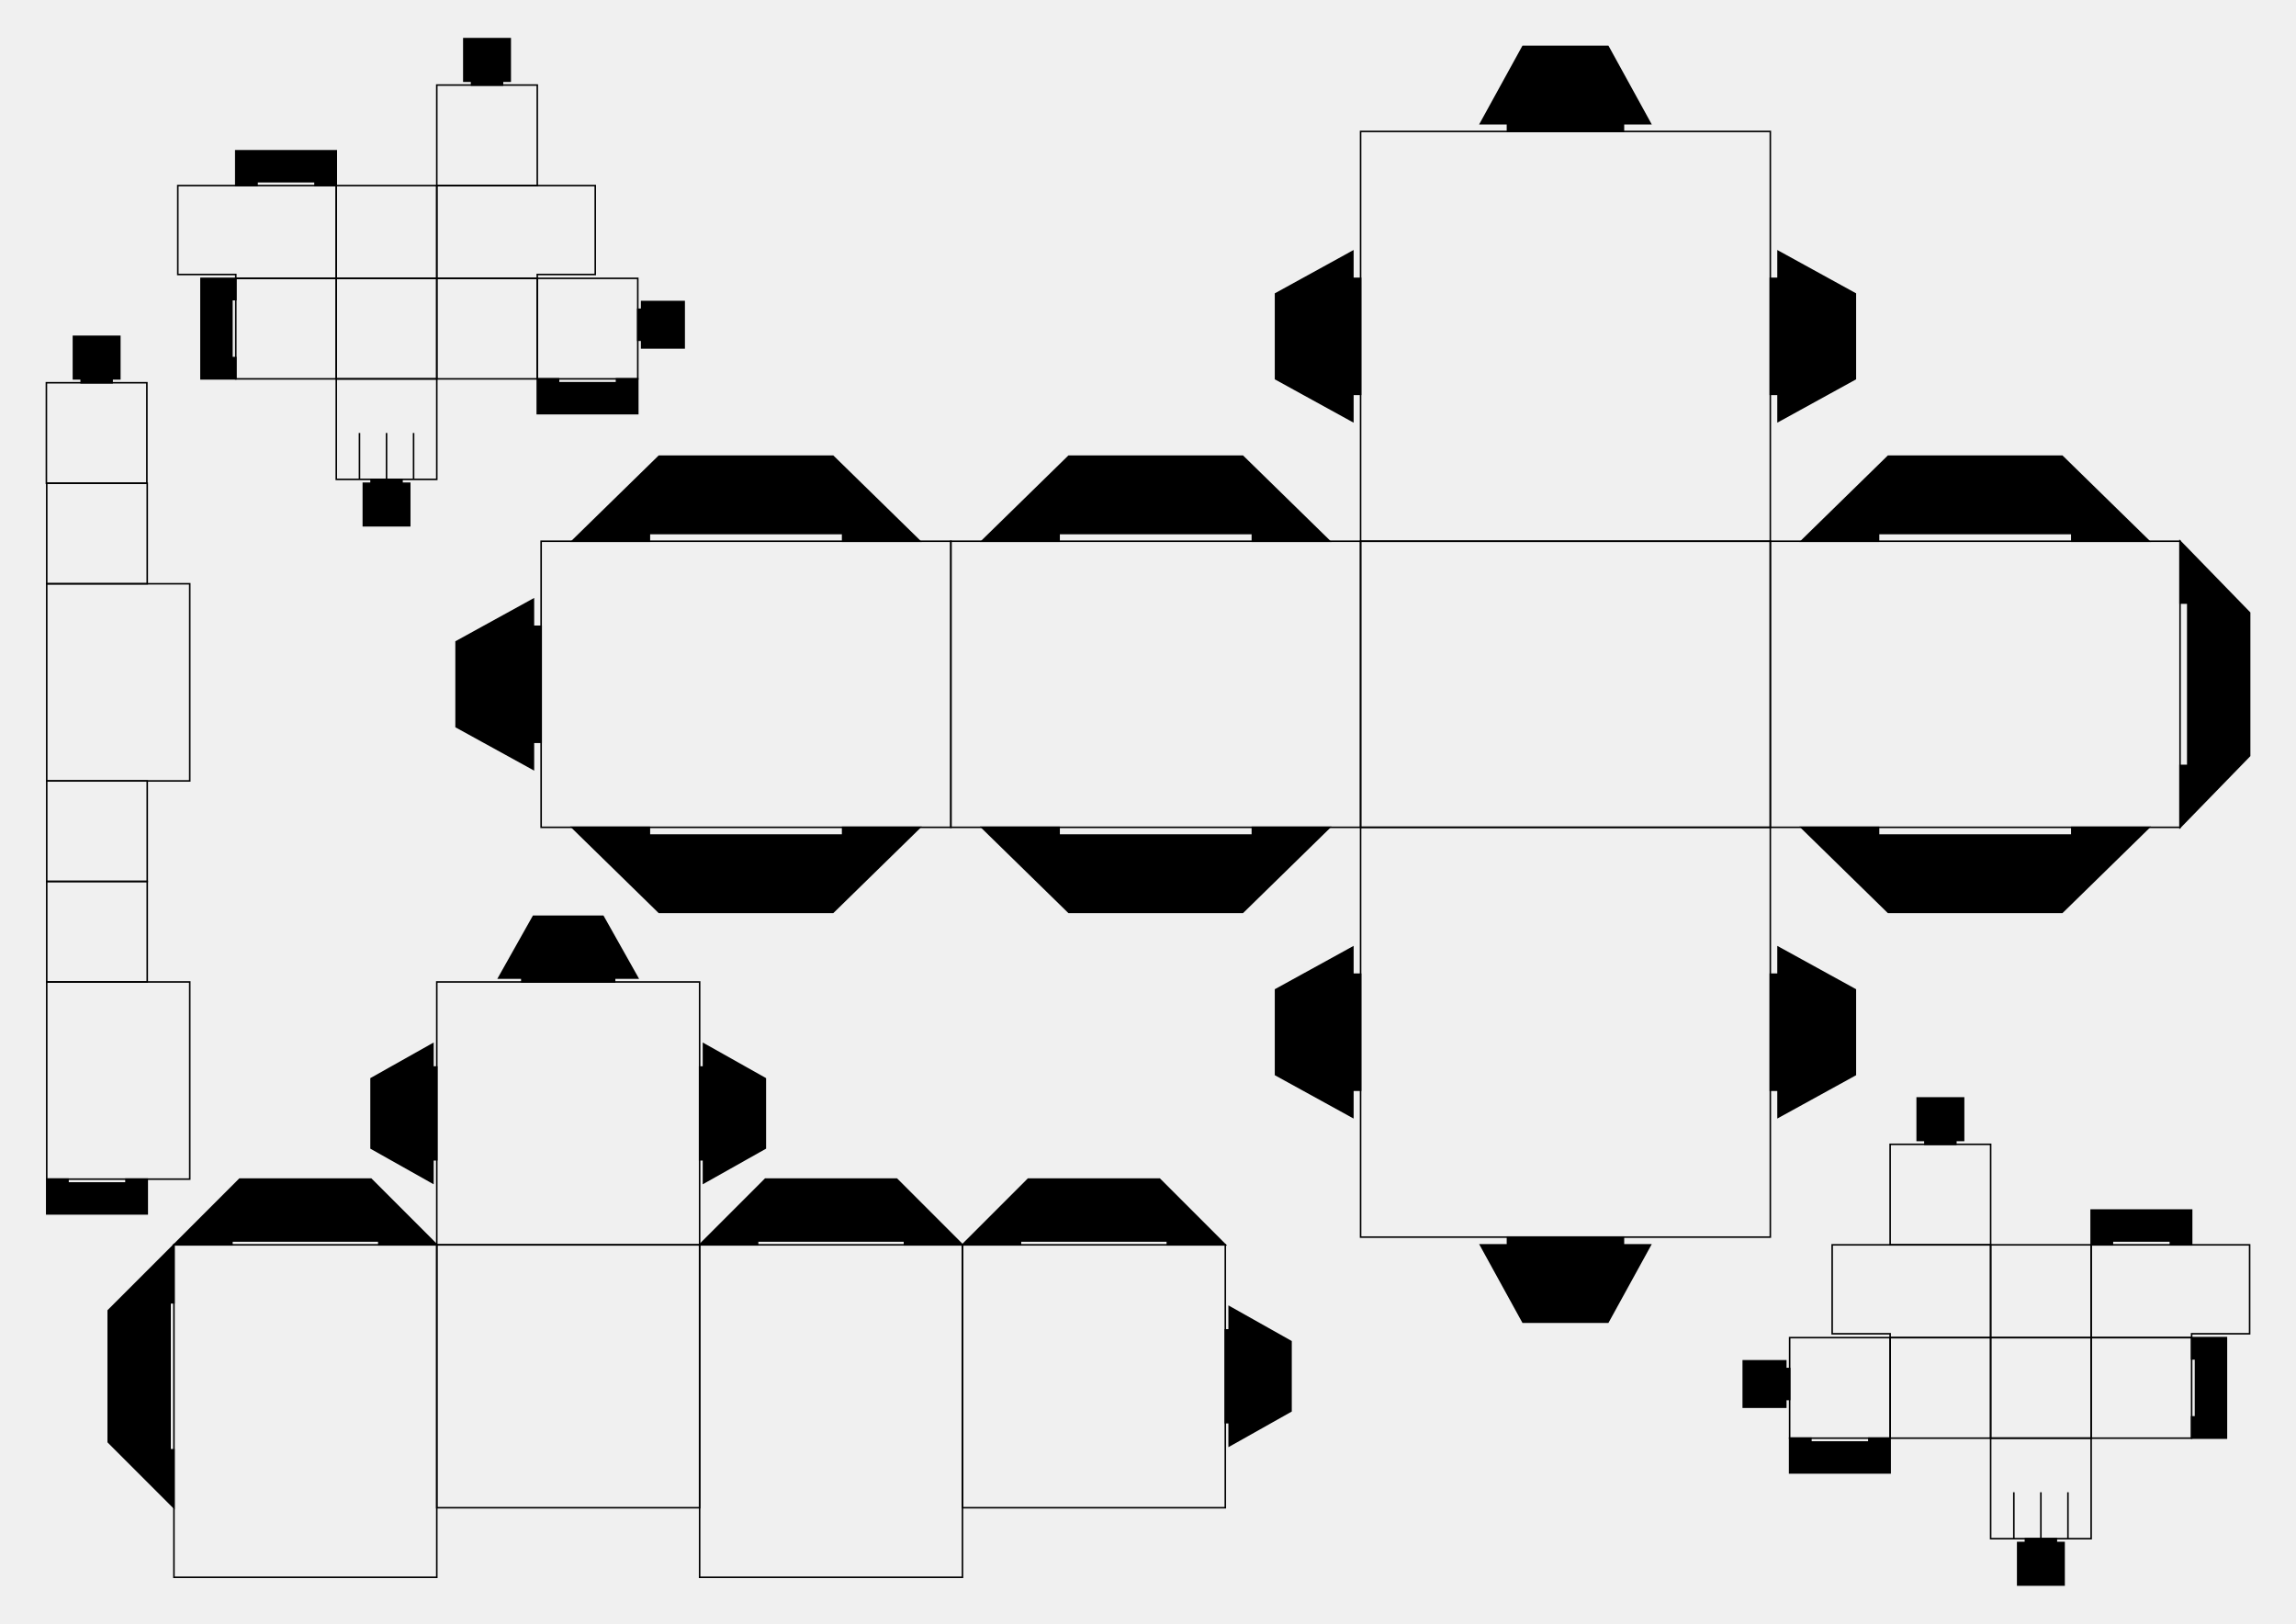
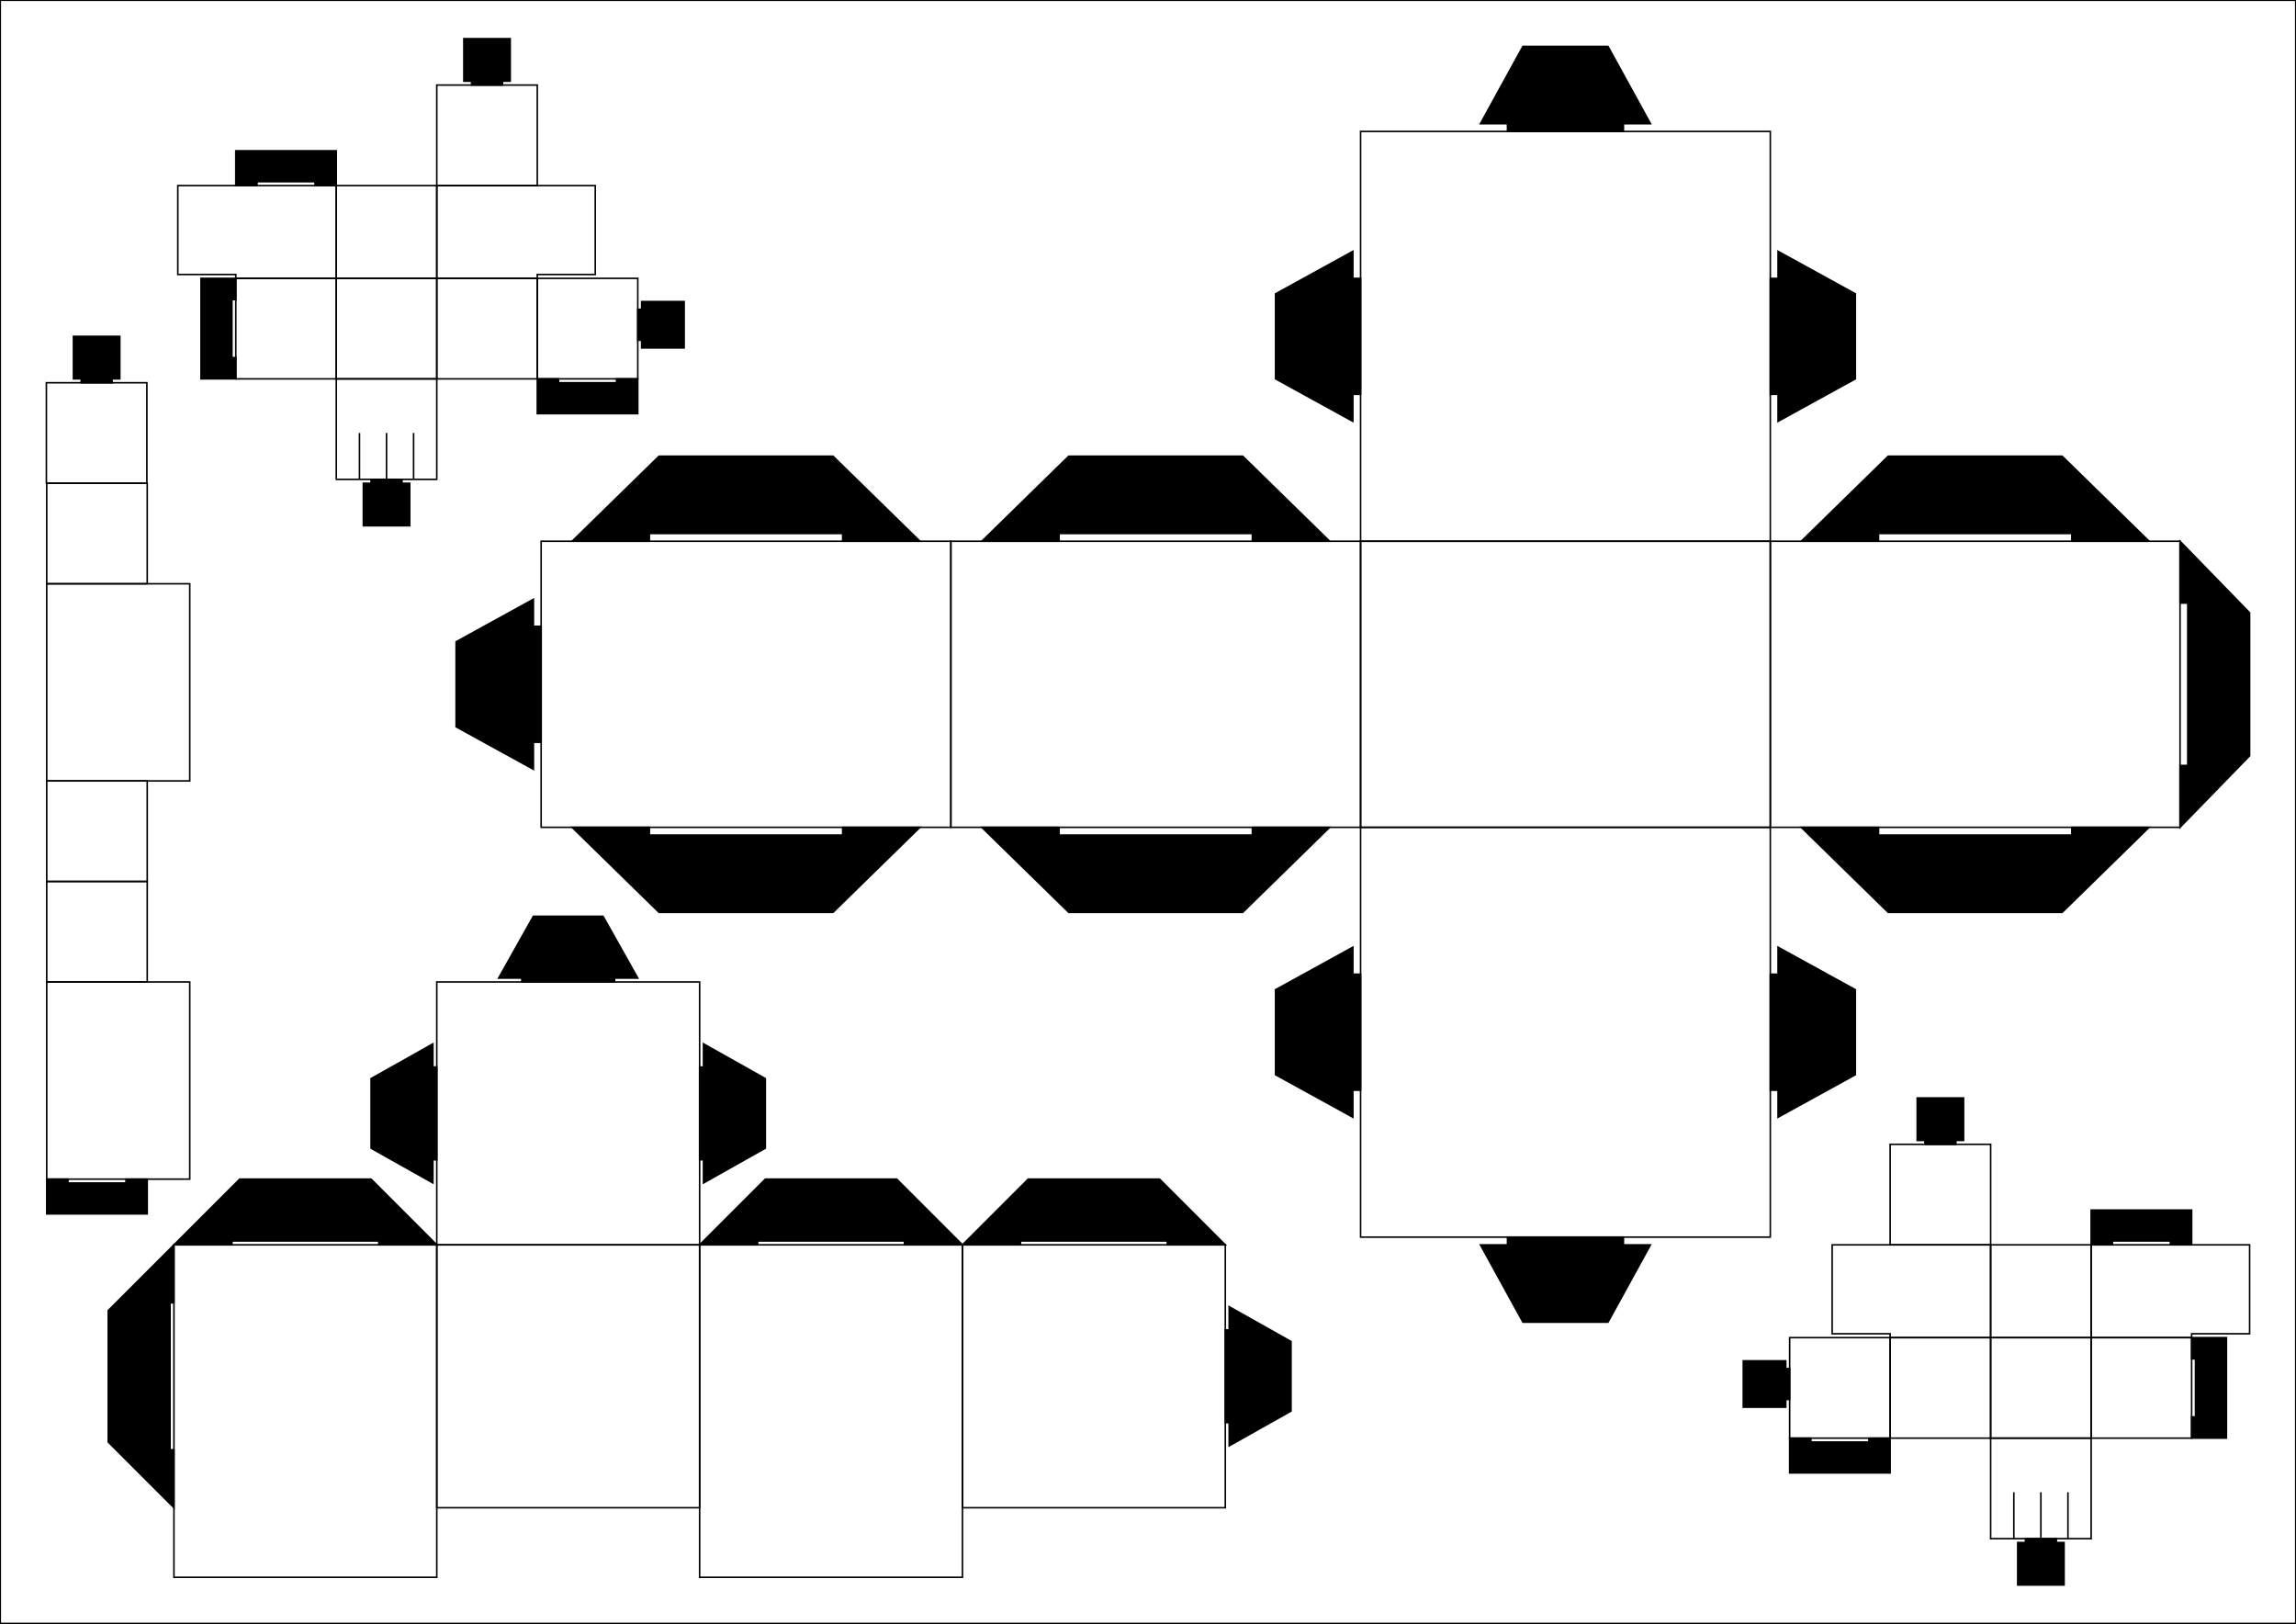
<svg xmlns="http://www.w3.org/2000/svg" xml:space="preserve" width="297mm" height="210mm" style="shape-rendering:geometricPrecision; text-rendering:geometricPrecision; image-rendering:optimizeQuality; fill-rule:evenodd; clip-rule:evenodd" viewBox="0 0 297 210" version="1.1" id="svg206">
  <defs id="defs113">
    <style type="text/css" id="style111">
      
-       .Camada_x0020_1 {fill:white}
    .str0 {stroke:aqua;stroke-width:0.2}
    .fil0 {fill:none}
    .fil1 {fill:black}
   
    </style>
  </defs>
  <g id="Camada_x0020_1">
+     <rect style="fill:#fff;stroke:#000000;stroke-width:0.265" id="rect92" width="297" height="210" x="0" y="0" />
    <rect class="fil0" width="297" height="210" id="rect115" />
    <g id="_132403656" style="stroke:#000000;stroke-opacity:1">
      <rect id="_132246472" class="fil0 str0" x="231.5" y="173" width="13" height="13" style="stroke:#000000;stroke-opacity:1" />
      <polygon id="_130405240" class="fil1 str0" points="231.5,186 234.25,186 234.25,186.5 241.75,186.5 241.75,186 244.5,186 244.5,190.5 231.5,190.5 " style="stroke:#000000;stroke-opacity:1" />
      <polygon id="_132571792" class="fil1 str0" points="225.5,176 231,176 231,177 231.5,177 231.5,181 231,181 231,182 225.5,182 " style="stroke:#000000;stroke-opacity:1" />
      <rect id="_132571816" class="fil0 str0" x="244.5" y="173" width="13" height="13" style="stroke:#000000;stroke-opacity:1" />
      <rect id="_132405264" class="fil0 str0" x="257.5" y="173" width="13" height="13" style="stroke:#000000;stroke-opacity:1" />
      <rect id="_131088880" class="fil0 str0" x="270.5" y="173" width="13" height="13" style="stroke:#000000;stroke-opacity:1" />
      <polygon id="_132568384" class="fil1 str0" points="283.5,186 283.5,183.25 284,183.25 284,175.75 283.5,175.75 283.5,173 288,173 288,186 " style="stroke:#000000;stroke-opacity:1" />
      <polygon id="_132247480" class="fil0 str0" points="244.5,161 257.5,161 257.5,173 244.5,173 244.5,172.5 237,172.5 237,161 " style="stroke:#000000;stroke-opacity:1" />
      <rect id="_132403248" class="fil0 str0" x="257.5" y="161" width="13" height="12" style="stroke:#000000;stroke-opacity:1" />
      <polygon id="_132403200" class="fil0 str0" points="283.5,161 270.5,161 270.5,173 283.5,173 283.5,172.5 291,172.5 291,161 " style="stroke:#000000;stroke-opacity:1" />
      <polygon id="_132569248" class="fil1 str0" points="283.5,161 280.75,161 280.75,160.5 273.25,160.5 273.25,161 270.5,161 270.5,156.5 283.5,156.5 " style="stroke:#000000;stroke-opacity:1" />
      <rect id="_132570232" class="fil0 str0" x="244.5" y="148" width="13" height="13" style="stroke:#000000;stroke-opacity:1" />
      <rect id="_132570688" class="fil0 str0" x="257.5" y="186" width="13" height="13" style="stroke:#000000;stroke-opacity:1" />
      <polygon id="_132350856" class="fil1 str0" points="261,205 261,199.5 262,199.5 262,199 266,199 266,199.5 267,199.5 267,205 " style="stroke:#000000;stroke-opacity:1" />
      <polygon id="_132247456" class="fil1 str0" points="254,142 254,147.5 253,147.5 253,148 249,148 249,147.5 248,147.5 248,142 " style="stroke:#000000;stroke-opacity:1" />
    </g>
    <g id="_132402672" style="stroke:#000000;stroke-opacity:1">
      <rect id="_131088736" class="fil0 str0" x="22.5" y="161" width="34" height="43" style="stroke:#000000;stroke-opacity:1" />
      <rect id="_130836192" class="fil0 str0" x="56.5" y="161" width="34" height="34" style="stroke:#000000;stroke-opacity:1" />
      <polygon id="_132349920" class="fil1 str0" points="31,152.5 48,152.5 56.5,161 49,161 49,160.5 30,160.5 30,161 22.5,161 " style="stroke:#000000;stroke-opacity:1" />
      <polygon id="_132403584" class="fil1 str0" points="14,186.5 14,169.5 22.5,161 22.5,168.5 22,168.5 22,187.5 22.5,187.5 22.5,195 " style="stroke:#000000;stroke-opacity:1" />
      <polygon id="_132403224" class="fil1 str0" points="48,148.5 48,139.5 56,135 56,138 56.5,138 56.5,150 56,150 56,153 " style="stroke:#000000;stroke-opacity:1" />
      <rect id="_132572032" class="fil0 str0" x="56.5" y="127" width="34" height="34" style="stroke:#000000;stroke-opacity:1" />
      <polygon id="_132403296" class="fil1 str0" points="69,118.5 78,118.5 82.5,126.5 79.5,126.5 79.5,127 67.5,127 67.5,126.5 64.5,126.5 " style="stroke:#000000;stroke-opacity:1" />
      <polygon id="_132247048" class="fil1 str0" points="99,139.5 99,148.5 91,153 91,150 90.5,150 90.5,138 91,138 91,135 " style="stroke:#000000;stroke-opacity:1" />
      <rect id="_131089240" class="fil0 str0" x="90.5" y="161" width="34" height="43" style="stroke:#000000;stroke-opacity:1" />
      <rect id="_130836240" class="fil0 str0" x="124.5" y="161" width="34" height="34" style="stroke:#000000;stroke-opacity:1" />
      <polygon id="_132405360" class="fil1 str0" points="167,173.5 167,182.5 159,187 159,184 158.5,184 158.5,172 159,172 159,169 " style="stroke:#000000;stroke-opacity:1" />
      <polygon id="_132569920" class="fil1 str0" points="99,152.5 116,152.5 124.5,161 117,161 117,160.5 98,160.5 98,161 90.5,161 " style="stroke:#000000;stroke-opacity:1" />
      <polygon id="_132403440" class="fil1 str0" points="133,152.5 150,152.5 158.5,161 151,161 151,160.5 132,160.5 132,161 124.5,161 " style="stroke:#000000;stroke-opacity:1" />
    </g>
    <g id="_131088904" style="stroke:#000000;stroke-opacity:1">
      <rect id="_132246592" class="fil0 str0" x="69.999" y="70" width="53" height="37" style="stroke:#000000;stroke-opacity:1" />
      <rect id="_132350112" class="fil0 str0" x="176" y="17" width="53" height="53" style="stroke:#000000;stroke-opacity:1" />
      <polygon id="_132350352" class="fil1 str0" points="85.25,59 107.75,59 119,70 109,70 109,69 84,69 84,70 74,70 " style="stroke:#000000;stroke-opacity:1" />
      <polygon id="_132247168" class="fil1 str0" points="197,6 208,6 213.5,16 210,16 210,17 195,17 195,16 191.5,16 " style="stroke:#000000;stroke-opacity:1" />
      <rect id="_132350208" class="fil0 str0" x="123" y="70" width="53" height="37" style="stroke:#000000;stroke-opacity:1" />
      <rect id="_132350256" class="fil0 str0" x="176" y="70" width="53" height="37" style="stroke:#000000;stroke-opacity:1" />
      <rect id="_131089192" class="fil0 str0" x="229" y="70" width="53" height="37" style="stroke:#000000;stroke-opacity:1" />
      <rect id="_132246928" class="fil0 str0" x="176" y="107" width="53" height="53" style="stroke:#000000;stroke-opacity:1" />
      <polygon id="_132405408" class="fil1 str0" points="138.25,59 160.75,59 172,70 162,70 162,69 137,69 137,70 127,70 " style="stroke:#000000;stroke-opacity:1" />
      <polygon id="_132246256" class="fil1 str0" points="107.75,118 85.25,118 74,107 84,107 84,108 109,108 109,107 119,107 " style="stroke:#000000;stroke-opacity:1" />
      <polygon id="_130835928" class="fil1 str0" points="160.75,118 138.25,118 127,107 137,107 137,108 162,108 162,107 172,107 " style="stroke:#000000;stroke-opacity:1" />
      <polygon id="_131088448" class="fil1 str0" points="266.75,118 244.25,118 233,107 243,107 243,108 268,108 268,107 278,107 " style="stroke:#000000;stroke-opacity:1" />
      <polygon id="_132350280" class="fil1 str0" points="291,79.25 291,97.75 282,107 282,99 283,99 283,78 282,78 282,70 " style="stroke:#000000;stroke-opacity:1" />
      <polygon id="_132571720" class="fil1 str0" points="244.25,59 266.75,59 278,70 268,70 268,69 243,69 243,70 233,70 " style="stroke:#000000;stroke-opacity:1" />
      <polygon id="_132349992" class="fil1 str0" points="165,49 165,38 175,32.5 175,36 176,36 176,51 175,51 175,54.5 " style="stroke:#000000;stroke-opacity:1" />
      <polygon id="_132350472" class="fil1 str0" points="240,38 240,49 230,54.5 230,51 229,51 229,36 230,36 230,32.5 " style="stroke:#000000;stroke-opacity:1" />
      <polygon id="_130836144" class="fil1 str0" points="59,94 59,83 69,77.5 69,81 70,81 70,96 69,96 69,99.5 " style="stroke:#000000;stroke-opacity:1" />
      <polygon id="_132403488" class="fil1 str0" points="165,139 165,128 175,122.5 175,126 176,126 176,141 175,141 175,144.5 " style="stroke:#000000;stroke-opacity:1" />
      <polygon id="_132402120" class="fil1 str0" points="240,128 240,139 230,144.5 230,141 229,141 229,126 230,126 230,122.5 " style="stroke:#000000;stroke-opacity:1" />
      <polygon id="_132404976" class="fil1 str0" points="208,171 197,171 191.5,161 195,161 195,160 210,160 210,161 213.5,161 " style="stroke:#000000;stroke-opacity:1" />
    </g>
    <g id="_132403272" style="stroke:#000000;stroke-opacity:1">
      <rect id="_132569560" class="fil0 str0" x="6" y="49.5" width="13" height="13" style="stroke:#000000;stroke-opacity:1" />
      <rect id="_131088832" class="fil0 str0" x="6.045" y="62.5" width="13" height="13" style="stroke:#000000;stroke-opacity:1" />
      <rect id="_132571480" class="fil0 str0" x="6.045" y="75.5" width="18.5" height="25.5" style="stroke:#000000;stroke-opacity:1" />
      <rect id="_132246520" class="fil0 str0" x="6.045" y="101" width="13" height="13" style="stroke:#000000;stroke-opacity:1" />
      <rect id="_132350976" class="fil0 str0" x="6.045" y="114" width="13" height="13" style="stroke:#000000;stroke-opacity:1" />
      <rect id="_132570352" class="fil0 str0" x="6.045" y="127" width="18.5" height="25.5" style="stroke:#000000;stroke-opacity:1" />
      <polygon id="_132571096" class="fil1 str0" points="6.045,152.5 8.795,152.5 8.795,153 16.295,153 16.295,152.5 19.045,152.5 19.045,157 6.045,157 " style="stroke:#000000;stroke-opacity:1" />
      <polygon id="_132350424" class="fil1 str0" points="15.5,43.5 15.5,49 14.5,49 14.5,49.5 10.5,49.5 10.5,49 9.5,49 9.5,43.5 " style="stroke:#000000;stroke-opacity:1" />
    </g>
    <g id="_132570544">
      <rect id="_132791808" class="fil0 str0" x="69.5" y="36" width="13" height="13" style="stroke:#000000;stroke-opacity:1" />
      <polygon id="_132792216" class="fil1 str0" points="82.5,49 79.75,49 79.75,49.5 72.25,49.5 72.25,49 69.5,49 69.5,53.5 82.5,53.5 " style="stroke:#000000;stroke-opacity:1" />
      <polygon id="_132791424" class="fil1 str0" points="88.5,39 83,39 83,40 82.5,40 82.5,44 83,44 83,45 88.5,45 " style="stroke:#000000;stroke-opacity:1" />
      <rect id="_132791328" class="fil0 str0" x="56.5" y="36" width="13" height="13" style="stroke:#000000;stroke-opacity:1" />
      <rect id="_132791280" class="fil0 str0" x="43.5" y="36" width="13" height="13" style="stroke:#000000;stroke-opacity:1" />
      <rect id="_132791160" class="fil0 str0" x="30.5" y="36" width="13" height="13" style="stroke:#000000;stroke-opacity:1" />
      <polygon id="_132791568" class="fil1 str0" points="30.5,49 30.5,46.25 30,46.25 30,38.75 30.5,38.75 30.5,36 26,36 26,49 " style="stroke:#000000;stroke-opacity:1" />
      <polygon id="_132247312" class="fil0 str0" points="69.5,24 56.5,24 56.5,36 69.5,36 69.5,35.5 77,35.5 77,24 " style="stroke:#000000;stroke-opacity:1" />
      <rect id="_131087872" class="fil0 str0" x="43.5" y="24" width="13" height="12" style="fill:none;stroke:#000000;stroke-opacity:1" />
      <polygon id="_132350184" class="fil0 str0" points="30.5,24 43.5,24 43.5,36 30.5,36 30.5,35.5 23,35.5 23,24 " style="stroke:#000000;stroke-opacity:1" />
      <polygon id="_132402744" class="fil1 str0" points="30.5,24 33.25,24 33.25,23.5 40.75,23.5 40.75,24 43.5,24 43.5,19.5 30.5,19.5 " style="stroke:#000000;stroke-opacity:1" />
      <rect id="_132403680" class="fil0 str0" x="56.5" y="11" width="13" height="13" style="stroke:#000000;stroke-opacity:1" />
      <rect id="_132403608" class="fil0 str0" x="43.5" y="49" width="13" height="13" style="stroke:#000000;stroke-opacity:1" />
      <polygon id="_132404568" class="fil1 str0" points="53,68 53,62.5 52,62.5 52,62 48,62 48,62.5 47,62.5 47,68 " style="stroke:#000000;stroke-opacity:1" />
      <polygon id="_130835592" class="fil1 str0" points="60,5 60,10.5 61,10.5 61,11 65,11 65,10.5 66,10.5 66,5 " style="stroke:#000000;stroke-opacity:1" />
    </g>
    <line class="fil0 str0" x1="260.5" y1="199" x2="260.5" y2="193" id="line193" style="stroke:#000000;stroke-opacity:1" />
    <line class="fil0 str0" x1="267.5" y1="199" x2="267.5" y2="193" id="line195" style="stroke:#000000;stroke-opacity:1" />
    <line class="fil0 str0" x1="264" y1="199" x2="264" y2="193" id="line197" style="stroke:#000000;stroke-opacity:1" />
    <line class="fil0 str0" x1="46.5" y1="62" x2="46.5" y2="56" id="line199" style="stroke:#000000;stroke-opacity:1" />
    <line class="fil0 str0" x1="53.5" y1="62" x2="53.5" y2="56" id="line201" style="stroke:#000000;stroke-opacity:1" />
    <line class="fil0 str0" x1="50" y1="62" x2="50" y2="56" id="line203" style="stroke:#000000;stroke-opacity:1" />
  </g>
</svg>
